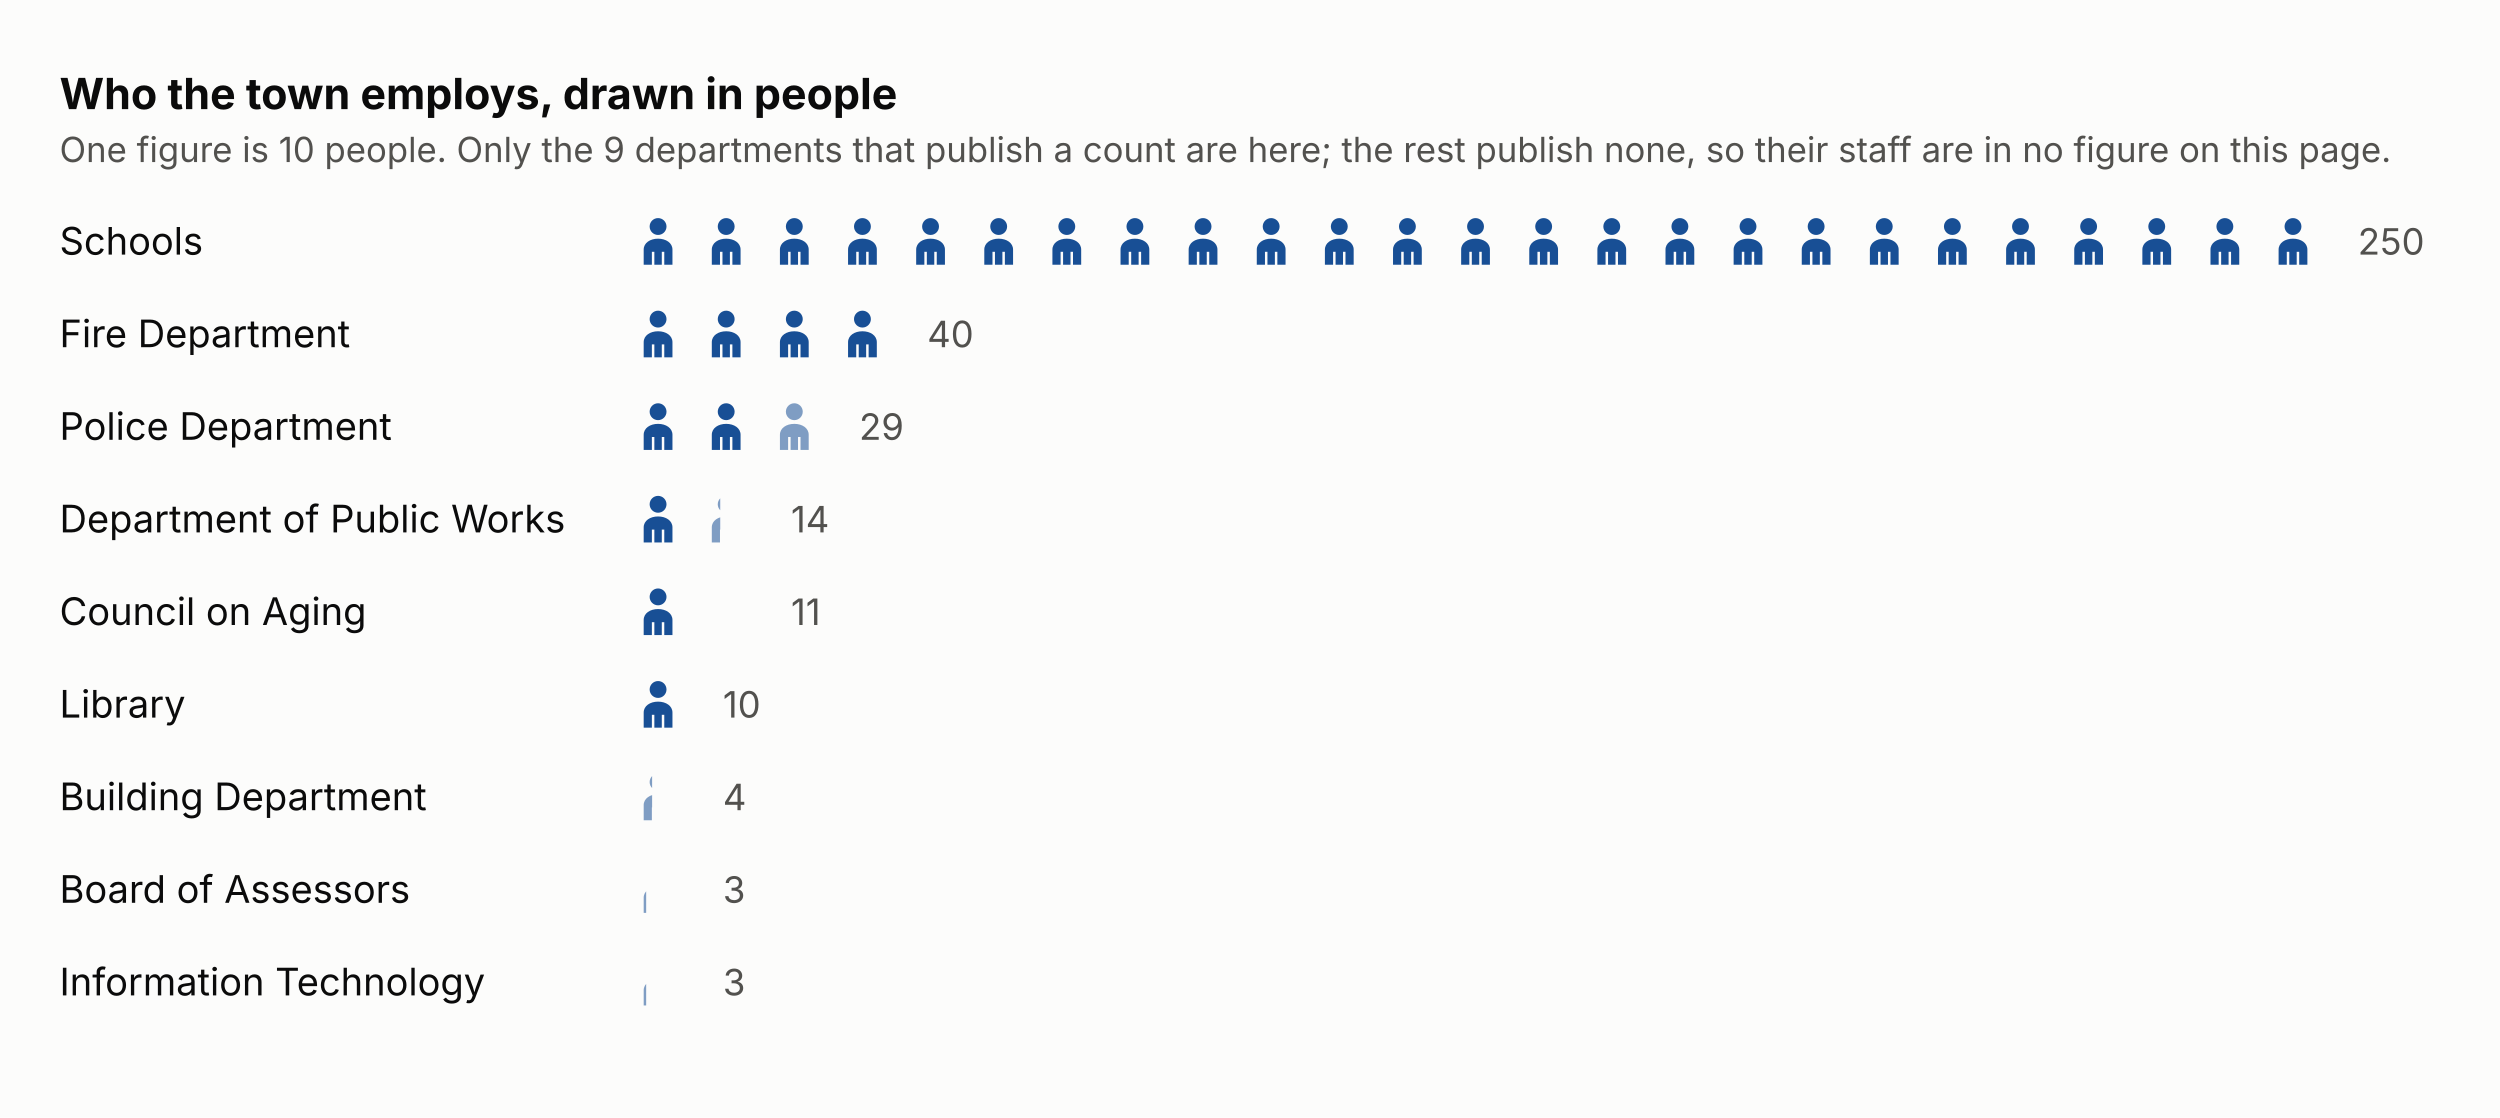
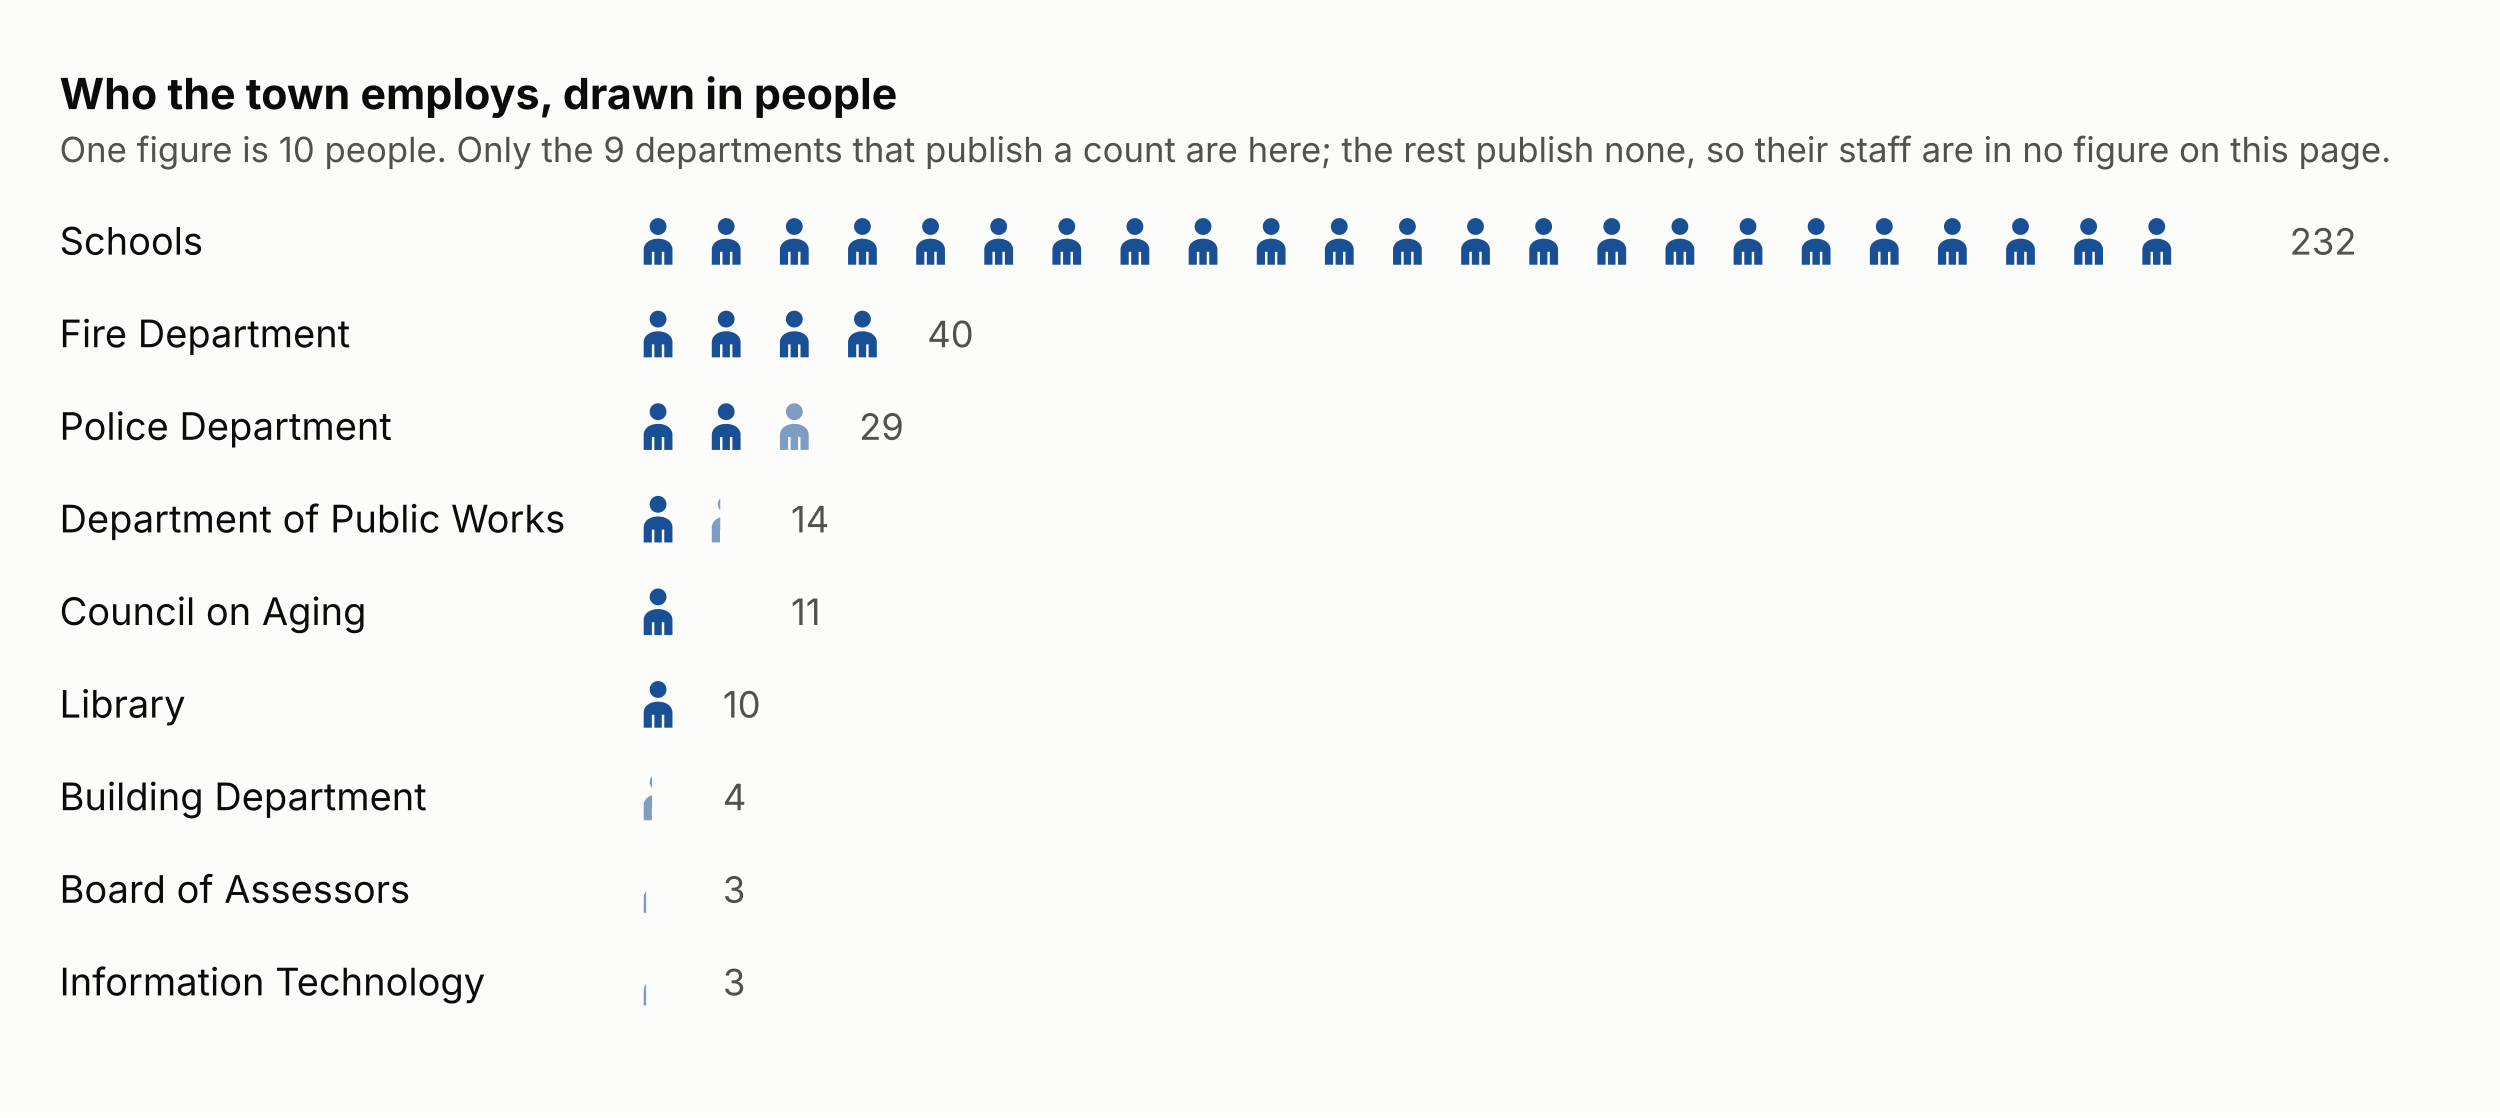
<svg xmlns="http://www.w3.org/2000/svg" viewBox="0 0 756 338.0" width="756" height="338.0" role="img" aria-label="Who the town employs, drawn in people. One figure is 10 people. Only the 9 departments that publish a count are here; the rest publish none, so their staff are in no figure on this page." font-family="system-ui, -apple-system, &quot;Segoe UI&quot;, sans-serif">
  <rect width="756" height="338.0" fill="#fcfcfb" />
  <g transform="translate(18,18)">
    <text x="0" y="15" font-size="13" font-weight="700" fill="#0b0b0b">Who the town employs, drawn in people</text>
    <text x="0" y="31" font-size="10.5" fill="#52514e">One figure is 10 people. Only the 9 departments that publish a count are here; the rest publish none, so their staff are in no figure on this page.</text>
    <g transform="translate(0,46.0)">
      <defs>
        <clipPath id="clip1">
+           <rect x="0" y="0" width="4.80" height="24" />
+         </clipPath>
+         <clipPath id="clip2">
          <rect x="0" y="0" width="21.60" height="24" />
        </clipPath>
-         <clipPath id="clip2">
+         <clipPath id="clip3">
          <rect x="0" y="0" width="9.60" height="24" />
        </clipPath>
-         <clipPath id="clip3">
+         <clipPath id="clip4">
          <rect x="0" y="0" width="2.40" height="24" />
        </clipPath>
-         <clipPath id="clip4">
+         <clipPath id="clip5">
          <rect x="0" y="0" width="9.60" height="24" />
        </clipPath>
-         <clipPath id="clip5">
+         <clipPath id="clip6">
          <rect x="0" y="0" width="7.20" height="24" />
        </clipPath>
-         <clipPath id="clip6">
+         <clipPath id="clip7">
          <rect x="0" y="0" width="7.20" height="24" />
        </clipPath>
      </defs>
      <text x="0" y="13.0" font-size="11.5" fill="#0b0b0b">Schools</text>
      <g transform="translate(172.0,0.0) scale(0.75)" fill="#184f95">
        <path d="M12 2.6a3.4 3.4 0 110 6.8 3.4 3.4 0 010-6.8zM6.2 21.4v-6.1c0-2.7 2.6-4.4 5.8-4.4s5.8 1.7 5.8 4.4v6.1h-3.3v-5.2h-1v5.2h-3v-5.2h-1v5.2z" />
      </g>
      <g transform="translate(192.6,0.0) scale(0.75)" fill="#184f95">
        <path d="M12 2.6a3.4 3.4 0 110 6.8 3.4 3.4 0 010-6.8zM6.2 21.4v-6.1c0-2.7 2.6-4.4 5.8-4.4s5.8 1.7 5.8 4.4v6.1h-3.3v-5.2h-1v5.2h-3v-5.2h-1v5.2z" />
      </g>
      <g transform="translate(213.2,0.0) scale(0.75)" fill="#184f95">
        <path d="M12 2.6a3.4 3.4 0 110 6.8 3.4 3.4 0 010-6.8zM6.2 21.4v-6.1c0-2.7 2.6-4.4 5.8-4.4s5.8 1.7 5.8 4.4v6.1h-3.3v-5.2h-1v5.2h-3v-5.2h-1v5.2z" />
      </g>
      <g transform="translate(233.8,0.0) scale(0.75)" fill="#184f95">
        <path d="M12 2.6a3.4 3.4 0 110 6.8 3.4 3.4 0 010-6.8zM6.2 21.4v-6.1c0-2.7 2.6-4.4 5.8-4.4s5.8 1.7 5.8 4.4v6.1h-3.3v-5.2h-1v5.2h-3v-5.2h-1v5.2z" />
      </g>
      <g transform="translate(254.4,0.0) scale(0.75)" fill="#184f95">
        <path d="M12 2.6a3.4 3.4 0 110 6.8 3.4 3.4 0 010-6.8zM6.2 21.4v-6.1c0-2.7 2.6-4.4 5.8-4.4s5.8 1.7 5.8 4.4v6.1h-3.3v-5.2h-1v5.2h-3v-5.2h-1v5.2z" />
      </g>
      <g transform="translate(275.0,0.0) scale(0.75)" fill="#184f95">
        <path d="M12 2.6a3.4 3.4 0 110 6.8 3.4 3.4 0 010-6.8zM6.2 21.4v-6.1c0-2.7 2.6-4.4 5.8-4.4s5.8 1.7 5.8 4.4v6.1h-3.3v-5.2h-1v5.2h-3v-5.2h-1v5.2z" />
      </g>
      <g transform="translate(295.6,0.0) scale(0.75)" fill="#184f95">
        <path d="M12 2.6a3.4 3.4 0 110 6.8 3.4 3.4 0 010-6.8zM6.2 21.4v-6.1c0-2.7 2.6-4.4 5.8-4.4s5.8 1.7 5.8 4.4v6.1h-3.3v-5.2h-1v5.2h-3v-5.2h-1v5.2z" />
      </g>
      <g transform="translate(316.2,0.0) scale(0.75)" fill="#184f95">
        <path d="M12 2.6a3.4 3.4 0 110 6.8 3.4 3.4 0 010-6.8zM6.2 21.4v-6.1c0-2.7 2.6-4.4 5.8-4.4s5.8 1.7 5.8 4.4v6.1h-3.3v-5.2h-1v5.2h-3v-5.2h-1v5.2z" />
      </g>
      <g transform="translate(336.8,0.0) scale(0.75)" fill="#184f95">
        <path d="M12 2.6a3.4 3.4 0 110 6.8 3.4 3.4 0 010-6.8zM6.2 21.4v-6.1c0-2.7 2.6-4.4 5.8-4.4s5.8 1.7 5.8 4.4v6.1h-3.3v-5.2h-1v5.2h-3v-5.2h-1v5.2z" />
      </g>
      <g transform="translate(357.4,0.0) scale(0.75)" fill="#184f95">
        <path d="M12 2.6a3.4 3.4 0 110 6.8 3.4 3.4 0 010-6.8zM6.2 21.4v-6.1c0-2.7 2.6-4.4 5.8-4.4s5.8 1.7 5.8 4.4v6.1h-3.3v-5.2h-1v5.2h-3v-5.2h-1v5.2z" />
      </g>
      <g transform="translate(378.0,0.0) scale(0.75)" fill="#184f95">
        <path d="M12 2.6a3.4 3.4 0 110 6.8 3.4 3.4 0 010-6.8zM6.2 21.4v-6.1c0-2.7 2.6-4.4 5.8-4.4s5.8 1.7 5.8 4.4v6.1h-3.3v-5.2h-1v5.2h-3v-5.2h-1v5.2z" />
      </g>
      <g transform="translate(398.6,0.0) scale(0.75)" fill="#184f95">
        <path d="M12 2.6a3.4 3.4 0 110 6.8 3.4 3.4 0 010-6.8zM6.2 21.4v-6.1c0-2.7 2.6-4.4 5.8-4.4s5.8 1.7 5.8 4.4v6.1h-3.3v-5.2h-1v5.2h-3v-5.2h-1v5.2z" />
      </g>
      <g transform="translate(419.2,0.0) scale(0.75)" fill="#184f95">
        <path d="M12 2.6a3.4 3.4 0 110 6.8 3.4 3.4 0 010-6.8zM6.2 21.4v-6.1c0-2.7 2.6-4.4 5.8-4.4s5.8 1.7 5.8 4.4v6.1h-3.3v-5.2h-1v5.2h-3v-5.2h-1v5.2z" />
      </g>
      <g transform="translate(439.8,0.0) scale(0.75)" fill="#184f95">
        <path d="M12 2.6a3.4 3.4 0 110 6.8 3.4 3.4 0 010-6.8zM6.2 21.4v-6.1c0-2.7 2.6-4.4 5.8-4.4s5.8 1.7 5.8 4.4v6.1h-3.3v-5.2h-1v5.2h-3v-5.2h-1v5.2z" />
      </g>
      <g transform="translate(460.4,0.0) scale(0.75)" fill="#184f95">
        <path d="M12 2.6a3.4 3.4 0 110 6.8 3.4 3.4 0 010-6.8zM6.2 21.4v-6.1c0-2.7 2.6-4.4 5.8-4.4s5.8 1.7 5.8 4.4v6.1h-3.3v-5.2h-1v5.2h-3v-5.2h-1v5.2z" />
      </g>
      <g transform="translate(481.0,0.0) scale(0.75)" fill="#184f95">
        <path d="M12 2.6a3.4 3.4 0 110 6.8 3.4 3.4 0 010-6.8zM6.2 21.4v-6.1c0-2.7 2.6-4.4 5.8-4.4s5.8 1.7 5.8 4.4v6.1h-3.3v-5.2h-1v5.2h-3v-5.2h-1v5.2z" />
      </g>
      <g transform="translate(501.6,0.0) scale(0.75)" fill="#184f95">
        <path d="M12 2.6a3.4 3.4 0 110 6.8 3.4 3.4 0 010-6.8zM6.2 21.4v-6.1c0-2.7 2.6-4.4 5.8-4.4s5.8 1.7 5.8 4.4v6.1h-3.3v-5.2h-1v5.2h-3v-5.2h-1v5.2z" />
      </g>
      <g transform="translate(522.2,0.0) scale(0.75)" fill="#184f95">
        <path d="M12 2.6a3.4 3.4 0 110 6.8 3.4 3.4 0 010-6.8zM6.2 21.4v-6.1c0-2.7 2.6-4.4 5.8-4.4s5.8 1.7 5.8 4.4v6.1h-3.3v-5.2h-1v5.2h-3v-5.2h-1v5.2z" />
      </g>
      <g transform="translate(542.8,0.0) scale(0.75)" fill="#184f95">
        <path d="M12 2.6a3.4 3.4 0 110 6.8 3.4 3.4 0 010-6.8zM6.2 21.4v-6.1c0-2.7 2.6-4.4 5.8-4.4s5.8 1.7 5.8 4.4v6.1h-3.3v-5.2h-1v5.2h-3v-5.2h-1v5.2z" />
      </g>
      <g transform="translate(563.4,0.0) scale(0.75)" fill="#184f95">
        <path d="M12 2.6a3.4 3.4 0 110 6.8 3.4 3.4 0 010-6.8zM6.2 21.4v-6.1c0-2.7 2.6-4.4 5.8-4.4s5.8 1.7 5.8 4.4v6.1h-3.3v-5.2h-1v5.2h-3v-5.2h-1v5.2z" />
      </g>
      <g transform="translate(584.0,0.0) scale(0.75)" fill="#184f95">
        <path d="M12 2.6a3.4 3.4 0 110 6.8 3.4 3.4 0 010-6.8zM6.2 21.4v-6.1c0-2.7 2.6-4.4 5.8-4.4s5.8 1.7 5.8 4.4v6.1h-3.3v-5.2h-1v5.2h-3v-5.2h-1v5.2z" />
      </g>
      <g transform="translate(604.6,0.0) scale(0.75)" fill="#184f95">
        <path d="M12 2.6a3.4 3.4 0 110 6.8 3.4 3.4 0 010-6.8zM6.2 21.4v-6.1c0-2.7 2.6-4.4 5.8-4.4s5.8 1.7 5.8 4.4v6.1h-3.3v-5.2h-1v5.2h-3v-5.2h-1v5.2z" />
      </g>
      <g transform="translate(625.2,0.0) scale(0.75)" fill="#184f95">
        <path d="M12 2.6a3.4 3.4 0 110 6.8 3.4 3.4 0 010-6.8zM6.2 21.4v-6.1c0-2.7 2.6-4.4 5.8-4.4s5.8 1.7 5.8 4.4v6.1h-3.3v-5.2h-1v5.2h-3v-5.2h-1v5.2z" />
      </g>
-       <g transform="translate(645.8,0.0) scale(0.75)" fill="#184f95">
-         <path d="M12 2.6a3.4 3.4 0 110 6.8 3.4 3.4 0 010-6.8zM6.2 21.4v-6.1c0-2.7 2.6-4.4 5.8-4.4s5.8 1.7 5.8 4.4v6.1h-3.3v-5.2h-1v5.2h-3v-5.2h-1v5.2z" />
+       <g transform="translate(645.8,0.0) scale(0.75)" fill="#184f95" opacity="0.55">
+         <path d="M12 2.6a3.4 3.4 0 110 6.8 3.4 3.4 0 010-6.8zM6.2 21.4v-6.1c0-2.7 2.6-4.4 5.8-4.4s5.8 1.7 5.8 4.4v6.1h-3.3v-5.2h-1v5.2h-3v-5.2h-1v5.2z" clip-path="url(#clip1)" />
      </g>
-       <g transform="translate(666.4,0.0) scale(0.75)" fill="#184f95">
-         <path d="M12 2.6a3.4 3.4 0 110 6.8 3.4 3.4 0 010-6.8zM6.2 21.4v-6.1c0-2.7 2.6-4.4 5.8-4.4s5.8 1.7 5.8 4.4v6.1h-3.3v-5.2h-1v5.2h-3v-5.2h-1v5.2z" />
-       </g>
-       <text x="695.0" y="13.0" font-size="11" fill="#52514e">250</text>
+       <text x="674.4" y="13.0" font-size="11" fill="#52514e">232</text>
      <text x="0" y="41.0" font-size="11.5" fill="#0b0b0b">Fire Department</text>
      <g transform="translate(172.0,28.0) scale(0.75)" fill="#184f95">
        <path d="M12 2.6a3.4 3.4 0 110 6.8 3.4 3.4 0 010-6.8zM6.2 21.4v-6.1c0-2.7 2.6-4.4 5.8-4.4s5.8 1.7 5.8 4.4v6.1h-3.3v-5.2h-1v5.2h-3v-5.2h-1v5.2z" />
      </g>
      <g transform="translate(192.6,28.0) scale(0.75)" fill="#184f95">
        <path d="M12 2.6a3.4 3.4 0 110 6.8 3.4 3.4 0 010-6.8zM6.2 21.4v-6.1c0-2.7 2.6-4.4 5.8-4.4s5.8 1.7 5.8 4.4v6.1h-3.3v-5.2h-1v5.2h-3v-5.2h-1v5.2z" />
      </g>
      <g transform="translate(213.2,28.0) scale(0.75)" fill="#184f95">
        <path d="M12 2.6a3.4 3.4 0 110 6.8 3.4 3.4 0 010-6.8zM6.2 21.4v-6.1c0-2.7 2.6-4.4 5.8-4.4s5.8 1.7 5.8 4.4v6.1h-3.3v-5.2h-1v5.2h-3v-5.2h-1v5.2z" />
      </g>
      <g transform="translate(233.8,28.0) scale(0.75)" fill="#184f95">
        <path d="M12 2.6a3.4 3.4 0 110 6.8 3.4 3.4 0 010-6.8zM6.2 21.4v-6.1c0-2.7 2.6-4.4 5.8-4.4s5.8 1.7 5.8 4.4v6.1h-3.3v-5.2h-1v5.2h-3v-5.2h-1v5.2z" />
      </g>
      <text x="262.4" y="41.0" font-size="11" fill="#52514e">40</text>
      <text x="0" y="69.0" font-size="11.5" fill="#0b0b0b">Police Department</text>
      <g transform="translate(172.0,56.0) scale(0.75)" fill="#184f95">
        <path d="M12 2.6a3.4 3.4 0 110 6.8 3.4 3.4 0 010-6.8zM6.2 21.4v-6.1c0-2.7 2.6-4.4 5.8-4.4s5.8 1.7 5.8 4.4v6.1h-3.3v-5.2h-1v5.2h-3v-5.2h-1v5.2z" />
      </g>
      <g transform="translate(192.6,56.0) scale(0.75)" fill="#184f95">
        <path d="M12 2.6a3.4 3.4 0 110 6.8 3.4 3.4 0 010-6.8zM6.2 21.4v-6.1c0-2.7 2.6-4.4 5.8-4.4s5.8 1.7 5.8 4.4v6.1h-3.3v-5.2h-1v5.2h-3v-5.2h-1v5.2z" />
      </g>
      <g transform="translate(213.2,56.0) scale(0.75)" fill="#184f95" opacity="0.55">
-         <path d="M12 2.6a3.4 3.4 0 110 6.8 3.4 3.4 0 010-6.8zM6.2 21.4v-6.1c0-2.7 2.6-4.4 5.8-4.4s5.8 1.7 5.8 4.4v6.1h-3.3v-5.2h-1v5.2h-3v-5.2h-1v5.2z" clip-path="url(#clip1)" />
+         <path d="M12 2.6a3.4 3.4 0 110 6.8 3.4 3.4 0 010-6.8zM6.2 21.4v-6.1c0-2.7 2.6-4.4 5.8-4.4s5.8 1.7 5.8 4.4v6.1h-3.3v-5.2h-1v5.2h-3v-5.2h-1v5.2z" clip-path="url(#clip2)" />
      </g>
      <text x="241.8" y="69.0" font-size="11" fill="#52514e">29</text>
      <text x="0" y="97.0" font-size="11.5" fill="#0b0b0b">Department of Public Works</text>
      <g transform="translate(172.0,84.0) scale(0.75)" fill="#184f95">
        <path d="M12 2.6a3.4 3.4 0 110 6.8 3.4 3.4 0 010-6.8zM6.2 21.4v-6.1c0-2.7 2.6-4.4 5.8-4.4s5.8 1.7 5.8 4.4v6.1h-3.3v-5.2h-1v5.2h-3v-5.2h-1v5.2z" />
      </g>
      <g transform="translate(192.6,84.0) scale(0.75)" fill="#184f95" opacity="0.55">
-         <path d="M12 2.6a3.4 3.4 0 110 6.8 3.4 3.4 0 010-6.8zM6.2 21.4v-6.1c0-2.7 2.6-4.4 5.8-4.4s5.8 1.7 5.8 4.4v6.1h-3.3v-5.2h-1v5.2h-3v-5.2h-1v5.2z" clip-path="url(#clip2)" />
+         <path d="M12 2.6a3.4 3.4 0 110 6.8 3.4 3.4 0 010-6.8zM6.2 21.4v-6.1c0-2.7 2.6-4.4 5.8-4.4s5.8 1.7 5.8 4.4v6.1h-3.3v-5.2h-1v5.2h-3v-5.2h-1v5.2z" clip-path="url(#clip3)" />
      </g>
      <text x="221.2" y="97.0" font-size="11" fill="#52514e">14</text>
      <text x="0" y="125.0" font-size="11.5" fill="#0b0b0b">Council on Aging</text>
      <g transform="translate(172.0,112.0) scale(0.75)" fill="#184f95">
        <path d="M12 2.6a3.4 3.4 0 110 6.8 3.4 3.4 0 010-6.8zM6.2 21.4v-6.1c0-2.7 2.6-4.4 5.8-4.4s5.8 1.7 5.8 4.4v6.1h-3.3v-5.2h-1v5.2h-3v-5.2h-1v5.2z" />
      </g>
      <g transform="translate(192.6,112.0) scale(0.75)" fill="#184f95" opacity="0.55">
-         <path d="M12 2.6a3.4 3.4 0 110 6.8 3.4 3.4 0 010-6.8zM6.2 21.4v-6.1c0-2.7 2.6-4.4 5.8-4.4s5.8 1.7 5.8 4.4v6.1h-3.3v-5.2h-1v5.2h-3v-5.2h-1v5.2z" clip-path="url(#clip3)" />
+         <path d="M12 2.6a3.4 3.4 0 110 6.8 3.4 3.4 0 010-6.8zM6.2 21.4v-6.1c0-2.7 2.6-4.4 5.8-4.4s5.8 1.7 5.8 4.4v6.1h-3.3v-5.2h-1v5.2h-3v-5.2h-1v5.2z" clip-path="url(#clip4)" />
      </g>
      <text x="221.2" y="125.0" font-size="11" fill="#52514e">11</text>
      <text x="0" y="153.0" font-size="11.5" fill="#0b0b0b">Library</text>
      <g transform="translate(172.0,140.0) scale(0.75)" fill="#184f95">
        <path d="M12 2.6a3.4 3.4 0 110 6.8 3.4 3.4 0 010-6.8zM6.2 21.4v-6.1c0-2.7 2.6-4.4 5.8-4.4s5.8 1.7 5.8 4.4v6.1h-3.3v-5.2h-1v5.2h-3v-5.2h-1v5.2z" />
      </g>
      <text x="200.6" y="153.0" font-size="11" fill="#52514e">10</text>
      <text x="0" y="181.0" font-size="11.5" fill="#0b0b0b">Building Department</text>
      <g transform="translate(172.0,168.0) scale(0.75)" fill="#184f95" opacity="0.55">
-         <path d="M12 2.6a3.4 3.4 0 110 6.8 3.4 3.4 0 010-6.8zM6.2 21.4v-6.1c0-2.7 2.6-4.4 5.8-4.4s5.8 1.7 5.8 4.4v6.1h-3.3v-5.2h-1v5.2h-3v-5.2h-1v5.2z" clip-path="url(#clip4)" />
+         <path d="M12 2.6a3.4 3.4 0 110 6.8 3.4 3.4 0 010-6.8zM6.2 21.4v-6.1c0-2.7 2.6-4.4 5.8-4.4s5.8 1.7 5.8 4.4v6.1h-3.3v-5.2h-1v5.2h-3v-5.2h-1v5.2z" clip-path="url(#clip5)" />
      </g>
      <text x="200.6" y="181.0" font-size="11" fill="#52514e">4</text>
      <text x="0" y="209.0" font-size="11.5" fill="#0b0b0b">Board of Assessors</text>
      <g transform="translate(172.0,196.0) scale(0.75)" fill="#184f95" opacity="0.55">
-         <path d="M12 2.6a3.4 3.4 0 110 6.8 3.4 3.4 0 010-6.8zM6.2 21.4v-6.1c0-2.7 2.6-4.4 5.8-4.4s5.8 1.7 5.8 4.4v6.1h-3.3v-5.2h-1v5.2h-3v-5.2h-1v5.2z" clip-path="url(#clip5)" />
+         <path d="M12 2.6a3.4 3.4 0 110 6.8 3.4 3.4 0 010-6.8zM6.2 21.4v-6.1c0-2.7 2.6-4.4 5.8-4.4s5.8 1.7 5.8 4.4v6.1h-3.3v-5.2h-1v5.2h-3v-5.2h-1v5.2z" clip-path="url(#clip6)" />
      </g>
      <text x="200.6" y="209.0" font-size="11" fill="#52514e">3</text>
      <text x="0" y="237.0" font-size="11.5" fill="#0b0b0b">Information Technology</text>
      <g transform="translate(172.0,224.0) scale(0.75)" fill="#184f95" opacity="0.55">
-         <path d="M12 2.6a3.4 3.4 0 110 6.8 3.4 3.4 0 010-6.8zM6.2 21.4v-6.1c0-2.7 2.6-4.4 5.8-4.4s5.8 1.7 5.8 4.4v6.1h-3.3v-5.2h-1v5.2h-3v-5.2h-1v5.2z" clip-path="url(#clip6)" />
+         <path d="M12 2.6a3.4 3.4 0 110 6.8 3.4 3.4 0 010-6.8zM6.2 21.4v-6.1c0-2.7 2.6-4.4 5.8-4.4s5.8 1.7 5.8 4.4v6.1h-3.3v-5.2h-1v5.2h-3v-5.2h-1v5.2z" clip-path="url(#clip7)" />
      </g>
      <text x="200.6" y="237.0" font-size="11" fill="#52514e">3</text>
    </g>
  </g>
</svg>
